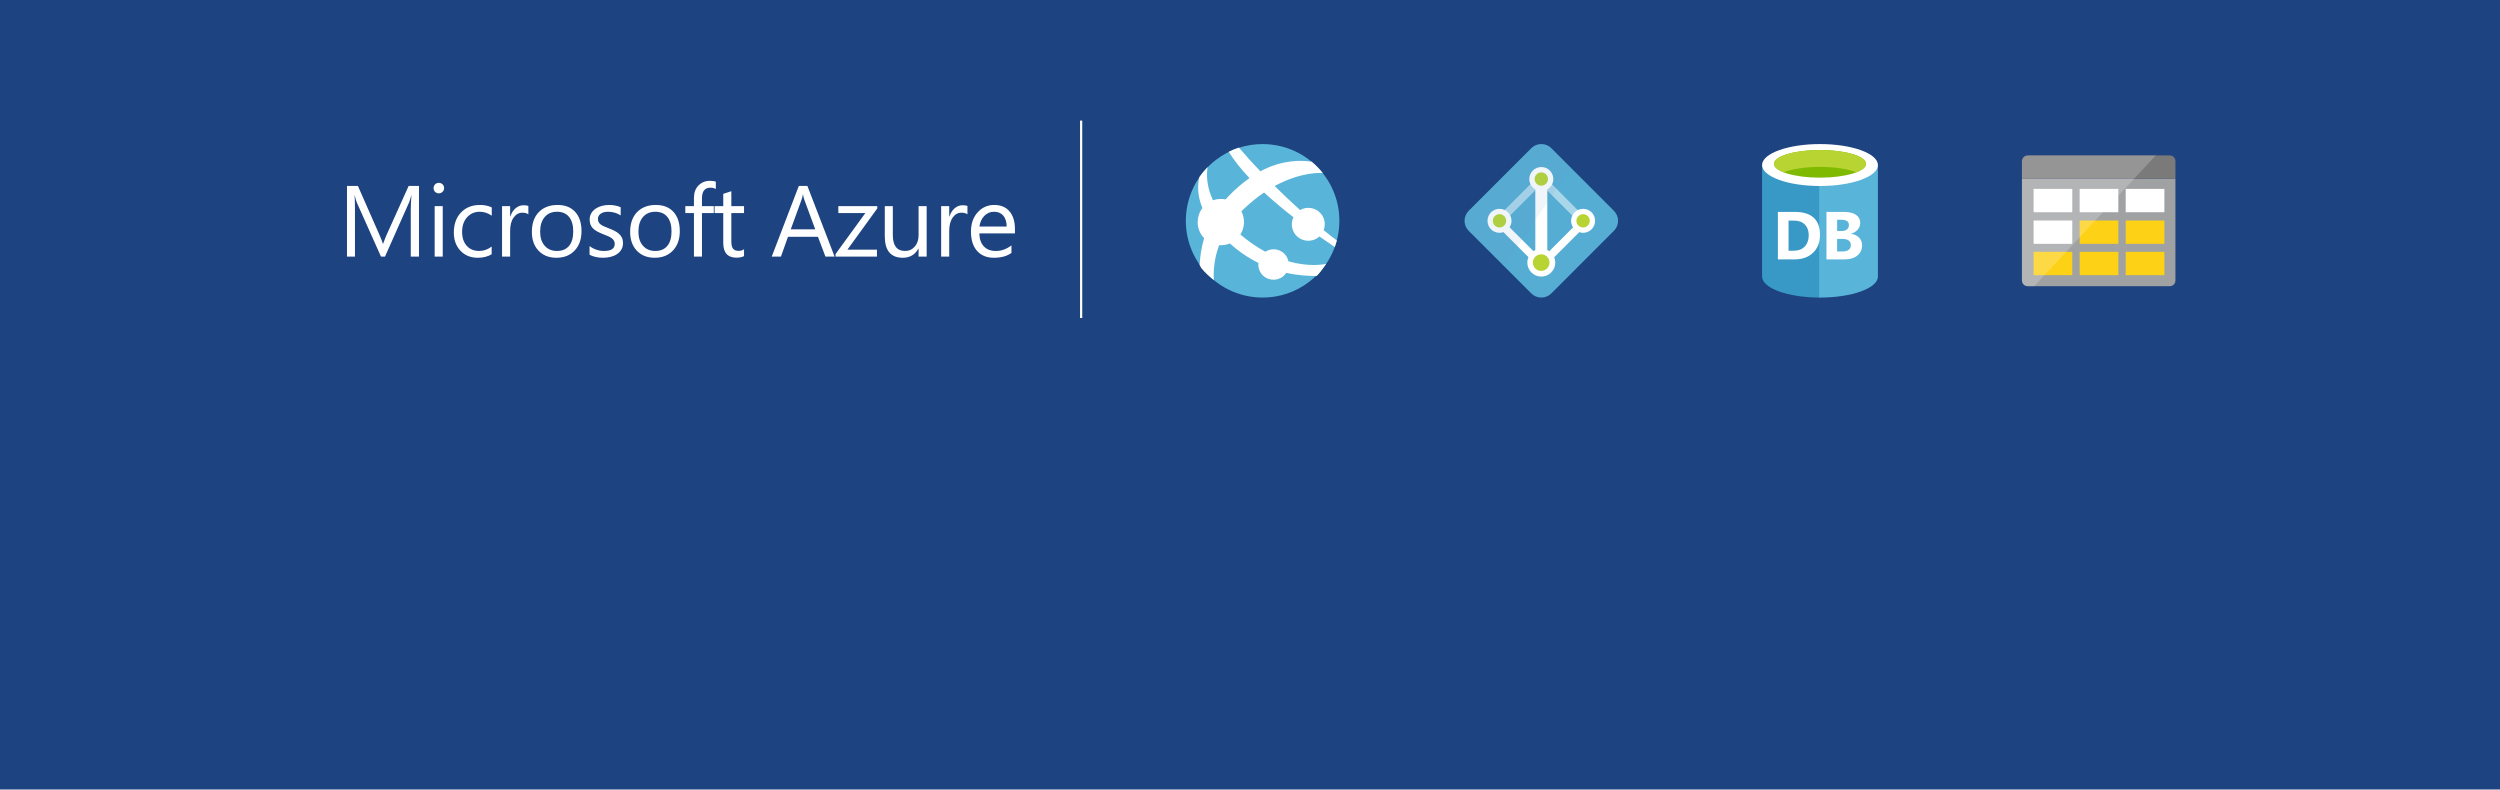
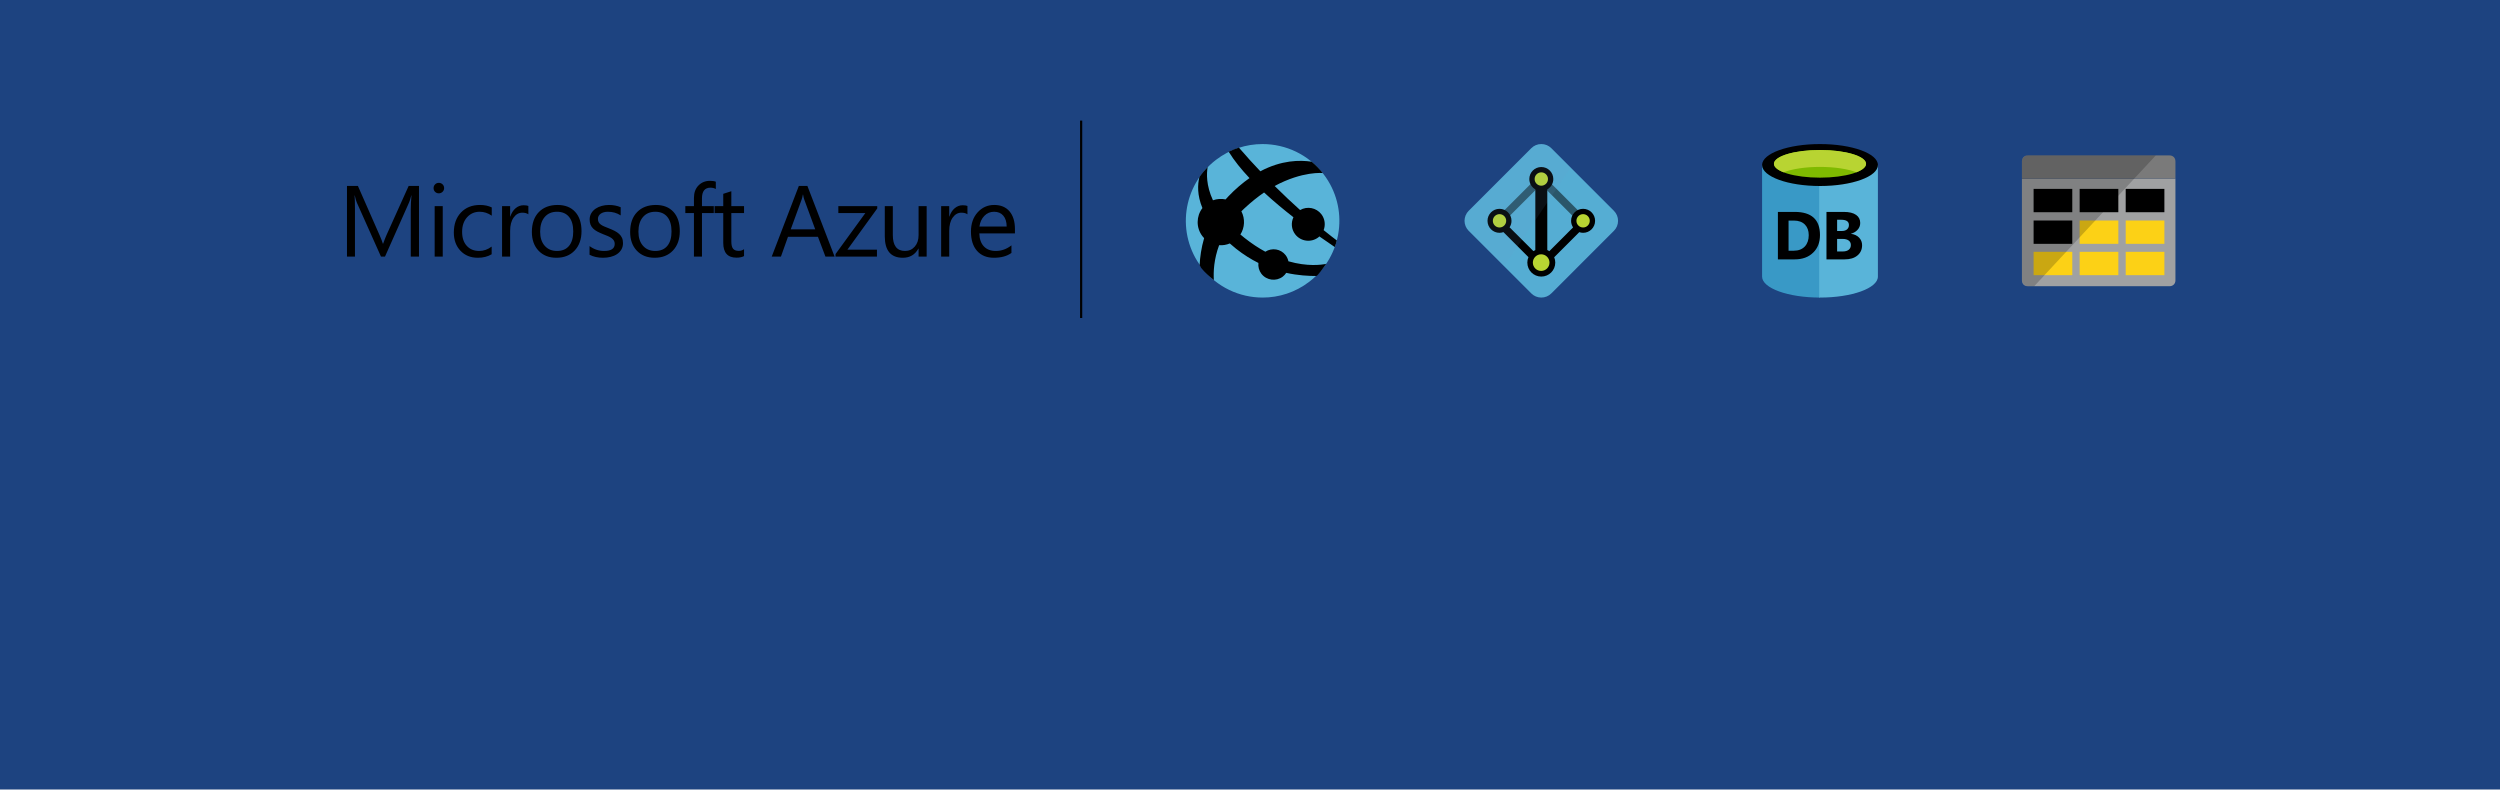
<svg xmlns="http://www.w3.org/2000/svg" viewBox="0 0 1140 360" enable-background="new 0 0 1140 360">
  <path fill="#1D4380" d="M0 0h1140v360h-1140v-360z" />
-   <path fill="#fff" d="M191.061 117h-3.751v-21.607c0-1.707.104-3.796.314-6.267h-.09c-.359 1.453-.682 2.493-.966 3.122l-11.005 24.752h-1.842l-10.983-24.572c-.314-.719-.637-1.819-.966-3.302h-.09c.12 1.288.18 3.392.18 6.312v21.562h-3.639v-32.209h4.986l9.883 22.461c.764 1.722 1.258 3.01 1.482 3.863h.135c.644-1.767 1.16-3.084 1.55-3.953l10.085-22.371h4.717v32.209zm9.032-28.84c-.659 0-1.221-.225-1.685-.674-.464-.449-.696-1.018-.696-1.707 0-.688.232-1.261.696-1.718.464-.457 1.025-.685 1.685-.685.674 0 1.247.229 1.718.685.472.457.708 1.03.708 1.718 0 .659-.236 1.221-.708 1.685-.472.464-1.044.696-1.718.696zm1.797 28.84h-3.684v-23h3.684v23zm22.307-1.056c-1.767 1.063-3.863 1.595-6.289 1.595-3.279 0-5.926-1.067-7.94-3.201-2.014-2.134-3.021-4.9-3.021-8.299 0-3.788 1.085-6.832 3.257-9.13 2.171-2.298 5.068-3.448 8.692-3.448 2.021 0 3.803.375 5.346 1.123v3.773c-1.707-1.198-3.534-1.797-5.48-1.797-2.351 0-4.279.842-5.784 2.527s-2.257 3.897-2.257 6.637c0 2.695.708 4.822 2.123 6.379 1.415 1.558 3.313 2.336 5.694 2.336 2.006 0 3.893-.666 5.66-1.999v3.504zm16.736-18.215c-.644-.494-1.572-.741-2.785-.741-1.572 0-2.886.741-3.942 2.224s-1.583 3.504-1.583 6.064v11.724h-3.684v-23h3.684v4.739h.09c.524-1.617 1.325-2.878 2.403-3.785 1.078-.906 2.283-1.359 3.616-1.359.958 0 1.692.105 2.201.314v3.82zm12.783 19.81c-3.399 0-6.113-1.074-8.142-3.223-2.029-2.148-3.043-4.998-3.043-8.546 0-3.863 1.056-6.88 3.167-9.052 2.111-2.171 4.964-3.257 8.558-3.257 3.429 0 6.105 1.056 8.03 3.167 1.924 2.111 2.886 5.039 2.886 8.782 0 3.669-1.037 6.607-3.111 8.816-2.075 2.209-4.856 3.313-8.345 3.313zm.27-20.978c-2.366 0-4.238.805-5.615 2.415-1.378 1.61-2.066 3.83-2.066 6.66 0 2.726.696 4.874 2.089 6.446s3.257 2.358 5.593 2.358c2.381 0 4.211-.771 5.492-2.313 1.28-1.542 1.92-3.736 1.92-6.581 0-2.875-.64-5.091-1.92-6.648-1.282-1.559-3.112-2.337-5.493-2.337zm14.849 19.608v-3.953c2.006 1.482 4.215 2.224 6.626 2.224 3.234 0 4.852-1.078 4.852-3.234 0-.614-.139-1.134-.416-1.561-.277-.427-.651-.805-1.123-1.134-.472-.329-1.026-.625-1.662-.887-.637-.262-1.322-.535-2.055-.82-1.019-.404-1.913-.812-2.684-1.224-.771-.412-1.415-.876-1.932-1.393s-.906-1.104-1.168-1.763c-.262-.659-.393-1.43-.393-2.313 0-1.078.247-2.033.741-2.864s1.153-1.527 1.977-2.089c.823-.562 1.763-.984 2.819-1.269 1.056-.284 2.145-.427 3.268-.427 1.991 0 3.773.345 5.346 1.033v3.729c-1.692-1.108-3.639-1.662-5.84-1.662-.689 0-1.311.079-1.864.236-.554.157-1.03.378-1.426.663-.397.285-.704.625-.921 1.022-.217.397-.326.835-.326 1.314 0 .599.108 1.101.326 1.505.217.404.535.764.955 1.078.419.314.928.599 1.527.854.599.255 1.28.532 2.044.831 1.018.39 1.932.79 2.74 1.202.809.412 1.497.876 2.066 1.393.569.517 1.007 1.112 1.314 1.786.307.674.46 1.475.46 2.403 0 1.138-.251 2.126-.752 2.965-.502.839-1.172 1.535-2.01 2.089-.839.554-1.805.966-2.897 1.235-1.093.27-2.239.404-3.437.404-2.366-.003-4.418-.46-6.155-1.373zm29.697 1.37c-3.399 0-6.113-1.074-8.142-3.223-2.029-2.148-3.043-4.998-3.043-8.546 0-3.863 1.056-6.88 3.167-9.052 2.111-2.171 4.964-3.257 8.558-3.257 3.429 0 6.105 1.056 8.03 3.167 1.924 2.111 2.886 5.039 2.886 8.782 0 3.669-1.037 6.607-3.111 8.816-2.075 2.209-4.856 3.313-8.345 3.313zm.27-20.978c-2.366 0-4.238.805-5.615 2.415-1.378 1.61-2.066 3.83-2.066 6.66 0 2.726.696 4.874 2.089 6.446s3.257 2.358 5.593 2.358c2.381 0 4.211-.771 5.492-2.313 1.28-1.542 1.92-3.736 1.92-6.581 0-2.875-.64-5.091-1.92-6.648-1.282-1.559-3.112-2.337-5.493-2.337zm27.607-10.377c-.719-.404-1.535-.606-2.448-.606-2.576 0-3.863 1.625-3.863 4.874v3.548h5.391v3.145h-5.391v19.855h-3.661v-19.855h-3.931v-3.145h3.931v-3.729c0-2.411.696-4.316 2.089-5.716 1.393-1.4 3.129-2.1 5.211-2.1 1.123 0 2.014.135 2.673.404v3.325zm12.873 30.591c-.869.479-2.014.719-3.437.719-4.028 0-6.042-2.246-6.042-6.738v-13.611h-3.953v-3.145h3.953v-5.615l3.684-1.19v6.805h5.795v3.145h-5.795v12.96c0 1.542.262 2.643.786 3.302.524.659 1.393.988 2.605.988.928 0 1.729-.254 2.403-.764v3.144zm41.29.225h-4.178l-3.414-9.029h-13.656l-3.212 9.029h-4.2l12.354-32.209h3.908l12.398 32.209zm-8.827-12.421l-5.054-13.724c-.165-.449-.33-1.168-.494-2.156h-.09c-.15.914-.322 1.632-.517 2.156l-5.009 13.724h11.164zm28.281-9.523l-13.611 18.8h13.477v3.144h-18.89v-1.146l13.611-18.71h-12.331v-3.144h17.744v1.056zm22.531 21.944h-3.684v-3.639h-.09c-1.527 2.785-3.894 4.178-7.098 4.178-5.48 0-8.221-3.264-8.221-9.793v-13.746h3.661v13.162c0 4.852 1.856 7.277 5.57 7.277 1.797 0 3.275-.663 4.436-1.988 1.16-1.325 1.741-3.058 1.741-5.2v-13.251h3.684v23zm18.601-19.271c-.644-.494-1.572-.741-2.785-.741-1.572 0-2.886.741-3.942 2.224s-1.583 3.504-1.583 6.064v11.724h-3.684v-23h3.684v4.739h.09c.524-1.617 1.325-2.878 2.403-3.785 1.078-.906 2.283-1.359 3.616-1.359.958 0 1.692.105 2.201.314v3.82zm21.655 8.692h-16.239c.06 2.561.749 4.537 2.066 5.93 1.317 1.393 3.129 2.089 5.436 2.089 2.59 0 4.971-.854 7.143-2.561v3.459c-2.021 1.468-4.694 2.201-8.019 2.201-3.25 0-5.803-1.044-7.659-3.133-1.857-2.089-2.785-5.027-2.785-8.816 0-3.579 1.014-6.495 3.043-8.749 2.029-2.253 4.548-3.38 7.558-3.38s5.338.974 6.985 2.92c1.647 1.947 2.471 4.649 2.471 8.108v1.932zm-3.773-3.122c-.015-2.126-.528-3.781-1.539-4.964-1.011-1.183-2.415-1.774-4.211-1.774-1.737 0-3.212.622-4.425 1.864-1.213 1.243-1.962 2.868-2.246 4.874h12.421zm34.46-48.299h-1v90h1v-90z" />
+   <path fill="#black" d="M191.061 117h-3.751v-21.607c0-1.707.104-3.796.314-6.267h-.09c-.359 1.453-.682 2.493-.966 3.122l-11.005 24.752h-1.842l-10.983-24.572c-.314-.719-.637-1.819-.966-3.302h-.09c.12 1.288.18 3.392.18 6.312v21.562h-3.639v-32.209h4.986l9.883 22.461c.764 1.722 1.258 3.01 1.482 3.863h.135c.644-1.767 1.16-3.084 1.55-3.953l10.085-22.371h4.717v32.209zm9.032-28.84c-.659 0-1.221-.225-1.685-.674-.464-.449-.696-1.018-.696-1.707 0-.688.232-1.261.696-1.718.464-.457 1.025-.685 1.685-.685.674 0 1.247.229 1.718.685.472.457.708 1.03.708 1.718 0 .659-.236 1.221-.708 1.685-.472.464-1.044.696-1.718.696zm1.797 28.84h-3.684v-23h3.684v23zm22.307-1.056c-1.767 1.063-3.863 1.595-6.289 1.595-3.279 0-5.926-1.067-7.94-3.201-2.014-2.134-3.021-4.9-3.021-8.299 0-3.788 1.085-6.832 3.257-9.13 2.171-2.298 5.068-3.448 8.692-3.448 2.021 0 3.803.375 5.346 1.123v3.773c-1.707-1.198-3.534-1.797-5.48-1.797-2.351 0-4.279.842-5.784 2.527s-2.257 3.897-2.257 6.637c0 2.695.708 4.822 2.123 6.379 1.415 1.558 3.313 2.336 5.694 2.336 2.006 0 3.893-.666 5.66-1.999v3.504zm16.736-18.215c-.644-.494-1.572-.741-2.785-.741-1.572 0-2.886.741-3.942 2.224s-1.583 3.504-1.583 6.064v11.724h-3.684v-23h3.684v4.739h.09c.524-1.617 1.325-2.878 2.403-3.785 1.078-.906 2.283-1.359 3.616-1.359.958 0 1.692.105 2.201.314v3.82zm12.783 19.81c-3.399 0-6.113-1.074-8.142-3.223-2.029-2.148-3.043-4.998-3.043-8.546 0-3.863 1.056-6.88 3.167-9.052 2.111-2.171 4.964-3.257 8.558-3.257 3.429 0 6.105 1.056 8.03 3.167 1.924 2.111 2.886 5.039 2.886 8.782 0 3.669-1.037 6.607-3.111 8.816-2.075 2.209-4.856 3.313-8.345 3.313zm.27-20.978c-2.366 0-4.238.805-5.615 2.415-1.378 1.61-2.066 3.83-2.066 6.66 0 2.726.696 4.874 2.089 6.446s3.257 2.358 5.593 2.358c2.381 0 4.211-.771 5.492-2.313 1.28-1.542 1.92-3.736 1.92-6.581 0-2.875-.64-5.091-1.92-6.648-1.282-1.559-3.112-2.337-5.493-2.337zm14.849 19.608v-3.953c2.006 1.482 4.215 2.224 6.626 2.224 3.234 0 4.852-1.078 4.852-3.234 0-.614-.139-1.134-.416-1.561-.277-.427-.651-.805-1.123-1.134-.472-.329-1.026-.625-1.662-.887-.637-.262-1.322-.535-2.055-.82-1.019-.404-1.913-.812-2.684-1.224-.771-.412-1.415-.876-1.932-1.393s-.906-1.104-1.168-1.763c-.262-.659-.393-1.43-.393-2.313 0-1.078.247-2.033.741-2.864s1.153-1.527 1.977-2.089c.823-.562 1.763-.984 2.819-1.269 1.056-.284 2.145-.427 3.268-.427 1.991 0 3.773.345 5.346 1.033v3.729c-1.692-1.108-3.639-1.662-5.84-1.662-.689 0-1.311.079-1.864.236-.554.157-1.03.378-1.426.663-.397.285-.704.625-.921 1.022-.217.397-.326.835-.326 1.314 0 .599.108 1.101.326 1.505.217.404.535.764.955 1.078.419.314.928.599 1.527.854.599.255 1.28.532 2.044.831 1.018.39 1.932.79 2.74 1.202.809.412 1.497.876 2.066 1.393.569.517 1.007 1.112 1.314 1.786.307.674.46 1.475.46 2.403 0 1.138-.251 2.126-.752 2.965-.502.839-1.172 1.535-2.01 2.089-.839.554-1.805.966-2.897 1.235-1.093.27-2.239.404-3.437.404-2.366-.003-4.418-.46-6.155-1.373zm29.697 1.37c-3.399 0-6.113-1.074-8.142-3.223-2.029-2.148-3.043-4.998-3.043-8.546 0-3.863 1.056-6.88 3.167-9.052 2.111-2.171 4.964-3.257 8.558-3.257 3.429 0 6.105 1.056 8.03 3.167 1.924 2.111 2.886 5.039 2.886 8.782 0 3.669-1.037 6.607-3.111 8.816-2.075 2.209-4.856 3.313-8.345 3.313zm.27-20.978c-2.366 0-4.238.805-5.615 2.415-1.378 1.61-2.066 3.83-2.066 6.66 0 2.726.696 4.874 2.089 6.446s3.257 2.358 5.593 2.358c2.381 0 4.211-.771 5.492-2.313 1.28-1.542 1.92-3.736 1.92-6.581 0-2.875-.64-5.091-1.92-6.648-1.282-1.559-3.112-2.337-5.493-2.337zm27.607-10.377c-.719-.404-1.535-.606-2.448-.606-2.576 0-3.863 1.625-3.863 4.874v3.548h5.391v3.145h-5.391v19.855h-3.661v-19.855h-3.931v-3.145h3.931v-3.729c0-2.411.696-4.316 2.089-5.716 1.393-1.4 3.129-2.1 5.211-2.1 1.123 0 2.014.135 2.673.404v3.325zm12.873 30.591c-.869.479-2.014.719-3.437.719-4.028 0-6.042-2.246-6.042-6.738v-13.611h-3.953v-3.145h3.953v-5.615l3.684-1.19v6.805h5.795v3.145h-5.795v12.96c0 1.542.262 2.643.786 3.302.524.659 1.393.988 2.605.988.928 0 1.729-.254 2.403-.764v3.144zm41.29.225h-4.178l-3.414-9.029h-13.656l-3.212 9.029h-4.2l12.354-32.209h3.908l12.398 32.209zm-8.827-12.421l-5.054-13.724c-.165-.449-.33-1.168-.494-2.156h-.09c-.15.914-.322 1.632-.517 2.156l-5.009 13.724h11.164zm28.281-9.523l-13.611 18.8h13.477v3.144h-18.89v-1.146l13.611-18.71h-12.331v-3.144h17.744v1.056zm22.531 21.944h-3.684v-3.639h-.09c-1.527 2.785-3.894 4.178-7.098 4.178-5.48 0-8.221-3.264-8.221-9.793v-13.746h3.661v13.162c0 4.852 1.856 7.277 5.57 7.277 1.797 0 3.275-.663 4.436-1.988 1.16-1.325 1.741-3.058 1.741-5.2v-13.251h3.684v23zm18.601-19.271c-.644-.494-1.572-.741-2.785-.741-1.572 0-2.886.741-3.942 2.224s-1.583 3.504-1.583 6.064v11.724h-3.684v-23h3.684v4.739h.09c.524-1.617 1.325-2.878 2.403-3.785 1.078-.906 2.283-1.359 3.616-1.359.958 0 1.692.105 2.201.314v3.82zm21.655 8.692h-16.239c.06 2.561.749 4.537 2.066 5.93 1.317 1.393 3.129 2.089 5.436 2.089 2.59 0 4.971-.854 7.143-2.561v3.459c-2.021 1.468-4.694 2.201-8.019 2.201-3.25 0-5.803-1.044-7.659-3.133-1.857-2.089-2.785-5.027-2.785-8.816 0-3.579 1.014-6.495 3.043-8.749 2.029-2.253 4.548-3.38 7.558-3.38s5.338.974 6.985 2.92c1.647 1.947 2.471 4.649 2.471 8.108v1.932zm-3.773-3.122c-.015-2.126-.528-3.781-1.539-4.964-1.011-1.183-2.415-1.774-4.211-1.774-1.737 0-3.212.622-4.425 1.864-1.213 1.243-1.962 2.868-2.246 4.874h12.421zm34.46-48.299h-1v90h1v-90z" />
  <path fill="#59B4D9" d="M597.026 128.479c-6.343 4.851-13.817 7.213-21.238 7.213-10.53 0-20.943-4.727-27.824-13.727-11.757-15.35-8.855-37.302 6.522-49.064 6.342-4.88 13.824-7.209 21.235-7.209 10.53 0 20.945 4.727 27.824 13.735 11.76 15.345 8.83 37.302-6.519 49.052" />
-   <path fill="#fff" d="M590.595 106.829c2.543 3.316 7.262 3.915 10.56 1.406.172-.132.305-.291.462-.433 3.373 2.376 5.716 3.945 7.036 4.844.391-1.012.661-1.984.938-2.999-1.395-1.038-3.281-2.49-6.007-4.699.895-2.352.612-5.097-1.022-7.241-2.337-3.025-6.478-3.793-9.712-1.928-3.565-3.198-7.482-6.864-11.613-10.968 12.834-6.902 21.951-5.891 21.951-5.891-1.522-1.941-3.228-3.641-5.049-5.177-5.412-.836-13.819-.742-23.425 4.367l-.003-.004h-.001c-3.201-3.351-6.459-6.943-9.778-10.799-1.588.508-3.139 1.137-4.638 1.886 2.449 4.008 5.744 8.05 9.457 11.993l.024.024c-3.096 2.165-6.544 5.059-9.724 8.423-.406.433-.797.868-1.179 1.304-1.9-.398-3.898-.281-5.765.395-3.17-6.84-2.915-12.335-2.414-15.168-1.376 1.442-2.662 2.959-3.77 4.575-.828 3.382-1.063 8.259 1.379 14.136-2.827 3.7-2.96 8.946-.007 12.817.246.321.51.619.783.903-1.29 4.393-1.867 8.63-2.044 12.268l.661 1.255c1.679 2.154 3.788 3.968 5.825 5.612-.252-3.851.02-9.53 2.4-15.924 1.643.125 3.313-.134 4.877-.793.896.788 1.834 1.585 2.836 2.396 3.435 2.719 6.861 4.835 10.201 6.502-.174 1.699.252 3.464 1.355 4.926 2.359 3.047 6.728 3.616 9.778 1.287.634-.486 1.136-1.073 1.552-1.703 5.446 1.213 10.204 1.427 13.731 1.427.541 0 3.048-3.411 4.485-5.526-2.148.449-8.518 1.325-17.223-1.176-.21-.977-.612-1.927-1.257-2.773-2.211-2.899-6.254-3.526-9.267-1.587-3.026-1.641-6.195-3.698-9.463-6.287-.66-.522-1.292-1.043-1.903-1.566 1.997-3.146 2.21-7.179.445-10.572.401-.4.794-.802 1.22-1.2 3.236-3.023 6.28-5.443 9.128-7.385l-.33-.326.335.318-.003.001c4.37 4.041 9.004 7.871 13.392 11.293-1.162 2.461-.98 5.459.786 7.767z" />
+   <path fill="#black" d="M590.595 106.829c2.543 3.316 7.262 3.915 10.56 1.406.172-.132.305-.291.462-.433 3.373 2.376 5.716 3.945 7.036 4.844.391-1.012.661-1.984.938-2.999-1.395-1.038-3.281-2.49-6.007-4.699.895-2.352.612-5.097-1.022-7.241-2.337-3.025-6.478-3.793-9.712-1.928-3.565-3.198-7.482-6.864-11.613-10.968 12.834-6.902 21.951-5.891 21.951-5.891-1.522-1.941-3.228-3.641-5.049-5.177-5.412-.836-13.819-.742-23.425 4.367l-.003-.004h-.001c-3.201-3.351-6.459-6.943-9.778-10.799-1.588.508-3.139 1.137-4.638 1.886 2.449 4.008 5.744 8.05 9.457 11.993l.024.024c-3.096 2.165-6.544 5.059-9.724 8.423-.406.433-.797.868-1.179 1.304-1.9-.398-3.898-.281-5.765.395-3.17-6.84-2.915-12.335-2.414-15.168-1.376 1.442-2.662 2.959-3.77 4.575-.828 3.382-1.063 8.259 1.379 14.136-2.827 3.7-2.96 8.946-.007 12.817.246.321.51.619.783.903-1.29 4.393-1.867 8.63-2.044 12.268l.661 1.255c1.679 2.154 3.788 3.968 5.825 5.612-.252-3.851.02-9.53 2.4-15.924 1.643.125 3.313-.134 4.877-.793.896.788 1.834 1.585 2.836 2.396 3.435 2.719 6.861 4.835 10.201 6.502-.174 1.699.252 3.464 1.355 4.926 2.359 3.047 6.728 3.616 9.778 1.287.634-.486 1.136-1.073 1.552-1.703 5.446 1.213 10.204 1.427 13.731 1.427.541 0 3.048-3.411 4.485-5.526-2.148.449-8.518 1.325-17.223-1.176-.21-.977-.612-1.927-1.257-2.773-2.211-2.899-6.254-3.526-9.267-1.587-3.026-1.641-6.195-3.698-9.463-6.287-.66-.522-1.292-1.043-1.903-1.566 1.997-3.146 2.21-7.179.445-10.572.401-.4.794-.802 1.22-1.2 3.236-3.023 6.28-5.443 9.128-7.385l-.33-.326.335.318-.003.001c4.37 4.041 9.004 7.871 13.392 11.293-1.162 2.461-.98 5.459.786 7.767z" />
  <path fill="#55ADD3" d="M702.836 135.691c-1.725 0-3.349-.672-4.565-1.893l-28.544-28.543c-1.203-1.203-1.891-2.864-1.891-4.565 0-1.7.689-3.363 1.891-4.564l28.544-28.543c1.219-1.221 2.841-1.893 4.565-1.893 1.723 0 3.346.672 4.565 1.893l28.54 28.543c1.222 1.215 1.893 2.838 1.893 4.564s-.671 3.349-1.894 4.568l-28.538 28.54c-1.219 1.221-2.843 1.893-4.566 1.893" />
-   <path fill="#fff" d="M721.894 95.221c-3.024 0-5.474 2.45-5.474 5.472 0 1.109.335 2.138.903 3l-10.841 10.841c-.288-.202-.598-.37-.918-.522v-27.658c1.634-.946 2.745-2.694 2.745-4.718 0-3.023-2.45-5.472-5.474-5.472-3.021 0-5.471 2.45-5.471 5.472 0 2.024 1.112 3.772 2.744 4.718v27.658c-.307.146-.608.302-.885.494l-10.854-10.854c.552-.854.879-1.866.879-2.958 0-3.023-2.45-5.472-5.471-5.472-3.024 0-5.474 2.45-5.474 5.472 0 3.023 2.45 5.472 5.474 5.472.627 0 1.221-.127 1.784-.322l11.41 11.41c-.328.767-.51 1.61-.51 2.496 0 3.518 2.853 6.371 6.371 6.371 3.52 0 6.371-2.853 6.371-6.371 0-.869-.176-1.697-.491-2.451l11.442-11.441c.549.185 1.126.308 1.737.308 3.021 0 5.471-2.45 5.471-5.472 0-3.023-2.448-5.473-5.468-5.473z" />
-   <rect x="711.244" y="77.211" transform="matrix(.707 -.707 .707 .707 144.067 531.108)" opacity=".5" fill="#fff" enable-background="new" width="3.532" height="28.946" />
-   <rect x="678.208" y="89.936" transform="matrix(.707 -.707 .707 .707 138.038 516.659)" opacity=".5" fill="#fff" enable-background="new" width="28.947" height="3.533" />
+   <path fill="#black" d="M721.894 95.221c-3.024 0-5.474 2.45-5.474 5.472 0 1.109.335 2.138.903 3l-10.841 10.841c-.288-.202-.598-.37-.918-.522v-27.658c1.634-.946 2.745-2.694 2.745-4.718 0-3.023-2.45-5.472-5.474-5.472-3.021 0-5.471 2.45-5.471 5.472 0 2.024 1.112 3.772 2.744 4.718v27.658c-.307.146-.608.302-.885.494l-10.854-10.854c.552-.854.879-1.866.879-2.958 0-3.023-2.45-5.472-5.471-5.472-3.024 0-5.474 2.45-5.474 5.472 0 3.023 2.45 5.472 5.474 5.472.627 0 1.221-.127 1.784-.322l11.41 11.41c-.328.767-.51 1.61-.51 2.496 0 3.518 2.853 6.371 6.371 6.371 3.52 0 6.371-2.853 6.371-6.371 0-.869-.176-1.697-.491-2.451l11.442-11.441c.549.185 1.126.308 1.737.308 3.021 0 5.471-2.45 5.471-5.472 0-3.023-2.448-5.473-5.468-5.473z" />
+   <rect x="711.244" y="77.211" transform="matrix(.707 -.707 .707 .707 144.067 531.108)" opacity=".5" fill="#black" enable-background="new" width="3.532" height="28.946" />
+   <rect x="678.208" y="89.936" transform="matrix(.707 -.707 .707 .707 138.038 516.659)" opacity=".5" fill="#black" enable-background="new" width="28.947" height="3.533" />
  <path fill="#B8D432" d="M706.566 119.75c0 2.094-1.7 3.793-3.794 3.793-2.096 0-3.793-1.698-3.793-3.793s1.697-3.793 3.793-3.793c2.093 0 3.794 1.699 3.794 3.793" />
  <path fill="#B8D432" d="M705.878 81.636c0 1.681-1.362 3.044-3.044 3.044-1.681 0-3.044-1.362-3.044-3.044s1.362-3.044 3.044-3.044 3.044 1.362 3.044 3.044" />
  <path fill="#B8D432" d="M686.823 100.692c0 1.681-1.365 3.044-3.044 3.044-1.681 0-3.044-1.362-3.044-3.044s1.362-3.044 3.044-3.044c1.679.001 3.044 1.363 3.044 3.044" />
  <path fill="#B8D432" d="M724.937 100.692c0 1.681-1.365 3.044-3.045 3.044s-3.044-1.362-3.044-3.044 1.364-3.044 3.044-3.044c1.68.001 3.045 1.363 3.045 3.044" />
  <path opacity=".1" fill="#69c" enable-background="new" d="M707.401 67.584c-1.219-1.221-2.841-1.893-4.565-1.893-1.723 0-3.345.672-4.564 1.893l-28.544 28.543c-1.204 1.201-1.893 2.864-1.893 4.564 0 1.701.689 3.364 1.893 4.565l16.16 16.161 30.4-44.948-8.887-8.885z" />
  <path fill="#3999C6" d="M803.512 75.254v50.873c0 5.282 11.823 9.564 26.405 9.564v-60.437h-26.405z" />
  <path fill="#59B4D9" d="M829.555 135.69h.362c14.582 0 26.405-4.28 26.405-9.563v-50.873h-26.767v60.436z" />
-   <path fill="#fff" d="M856.322 75.254c0 5.282-11.823 9.563-26.405 9.563s-26.405-4.281-26.405-9.563 11.823-9.563 26.405-9.563 26.405 4.282 26.405 9.563" />
+   <path fill="#black" d="M856.322 75.254c0 5.282-11.823 9.563-26.405 9.563s-26.405-4.281-26.405-9.563 11.823-9.563 26.405-9.563 26.405 4.282 26.405 9.563" />
  <path fill="#7FBA00" d="M850.924 74.703c0 3.487-9.405 6.31-21.006 6.31s-21.008-2.823-21.008-6.31c0-3.485 9.406-6.31 21.008-6.31 11.601 0 21.006 2.825 21.006 6.31" />
  <path fill="#B8D432" d="M846.523 78.559c2.75-1.066 4.402-2.402 4.402-3.853 0-3.487-9.405-6.311-21.008-6.311-11.601 0-21.007 2.825-21.007 6.311 0 1.451 1.653 2.787 4.402 3.853 3.84-1.491 9.842-2.453 16.604-2.453 6.765.001 12.764.963 16.607 2.453" />
-   <path fill="#fff" d="M846.983 116.504c-1.413 1.178-3.328 1.769-5.815 1.769h-8.298v-21.643h7.871c2.478 0 4.377.452 5.683 1.389 1.223.879 1.836 2.109 1.836 3.68 0 1.252-.447 2.317-1.358 3.254-.776.775-1.709 1.31-2.858 1.624v.051c1.543.19 2.802.778 3.74 1.765.878.937 1.33 2.086 1.33 3.415.005 1.979-.716 3.529-2.131 4.696m-20.223-1.275c-2.077 2.031-4.88 3.044-8.378 3.044h-7.661v-21.643h7.661c7.685 0 11.528 3.498 11.528 10.538 0 3.365-1.039 6.059-3.15 8.061" />
+   <path fill="#black" d="M846.983 116.504c-1.413 1.178-3.328 1.769-5.815 1.769h-8.298v-21.643h7.871c2.478 0 4.377.452 5.683 1.389 1.223.879 1.836 2.109 1.836 3.68 0 1.252-.447 2.317-1.358 3.254-.776.775-1.709 1.31-2.858 1.624v.051c1.543.19 2.802.778 3.74 1.765.878.937 1.33 2.086 1.33 3.415.005 1.979-.716 3.529-2.131 4.696m-20.223-1.275c-2.077 2.031-4.88 3.044-8.378 3.044h-7.661v-21.643h7.661c7.685 0 11.528 3.498 11.528 10.538 0 3.365-1.039 6.059-3.15 8.061" />
  <path fill="#3999C6" d="M817.982 100.58h-2.401v13.741h2.429c2.134 0 3.788-.668 5.012-1.948 1.172-1.281 1.765-2.988 1.765-5.148 0-2.027-.593-3.625-1.738-4.808-1.201-1.223-2.882-1.837-5.067-1.837" />
  <path fill="#59B4D9" d="M842.233 104.613c.586-.51.879-1.178.879-2.006 0-1.605-1.172-2.403-3.55-2.403h-1.834v5.128h2.16c.987 0 1.787-.247 2.345-.719" />
  <path fill="#59B4D9" d="M843.035 109.703c-.642-.478-1.516-.747-2.644-.747h-2.667v5.708h2.641c1.123 0 2.027-.266 2.695-.8.613-.535.931-1.224.931-2.134.006-.854-.314-1.548-.956-2.027" />
  <path fill="#A0A1A2" d="M922 127.851c0 1.4.98 2.66 2.66 2.66h64.68c1.4 0 2.66-.98 2.66-2.66v-46.34h-70v46.34z" />
  <path fill="#7A7A7A" d="M989.34 70.871h-64.68c-1.68 0-2.66 1.26-2.66 2.66v7.98h70v-7.98c0-1.4-.98-2.66-2.66-2.66" />
-   <rect x="948.32" y="86.131" fill="#fff" width="17.64" height="10.64" />
+   <rect x="948.32" y="86.131" fill="#black" width="17.64" height="10.64" />
  <rect x="948.32" y="100.551" fill="#FCD116" width="17.64" height="10.64" />
  <rect x="969.32" y="100.551" fill="#FCD116" width="17.64" height="10.64" />
-   <rect x="969.32" y="86.131" fill="#fff" width="17.64" height="10.64" />
-   <rect x="927.32" y="86.131" fill="#fff" width="17.64" height="10.64" />
-   <rect x="927.32" y="100.551" fill="#fff" width="17.64" height="10.64" />
+   <rect x="969.32" y="86.131" fill="#black" width="17.64" height="10.64" />
+   <rect x="927.32" y="86.131" fill="#black" width="17.64" height="10.64" />
+   <rect x="927.32" y="100.551" fill="#black" width="17.64" height="10.64" />
  <rect x="927.32" y="114.831" fill="#FCD116" width="17.64" height="10.64" />
  <rect x="948.32" y="114.831" fill="#FCD116" width="17.64" height="10.64" />
  <rect x="969.32" y="114.831" fill="#FCD116" width="17.64" height="10.64" />
-   <path opacity=".2" fill="#fff" enable-background="new" d="M924.66 70.871c-1.26 0-2.66 1.26-2.66 2.66v54.32c0 1.4 1.4 2.66 2.66 2.66h2.94l55.44-59.64h-58.38z" />
+   <path opacity=".2" fill="#black" enable-background="new" d="M924.66 70.871c-1.26 0-2.66 1.26-2.66 2.66v54.32c0 1.4 1.4 2.66 2.66 2.66h2.94l55.44-59.64h-58.38z" />
</svg>
